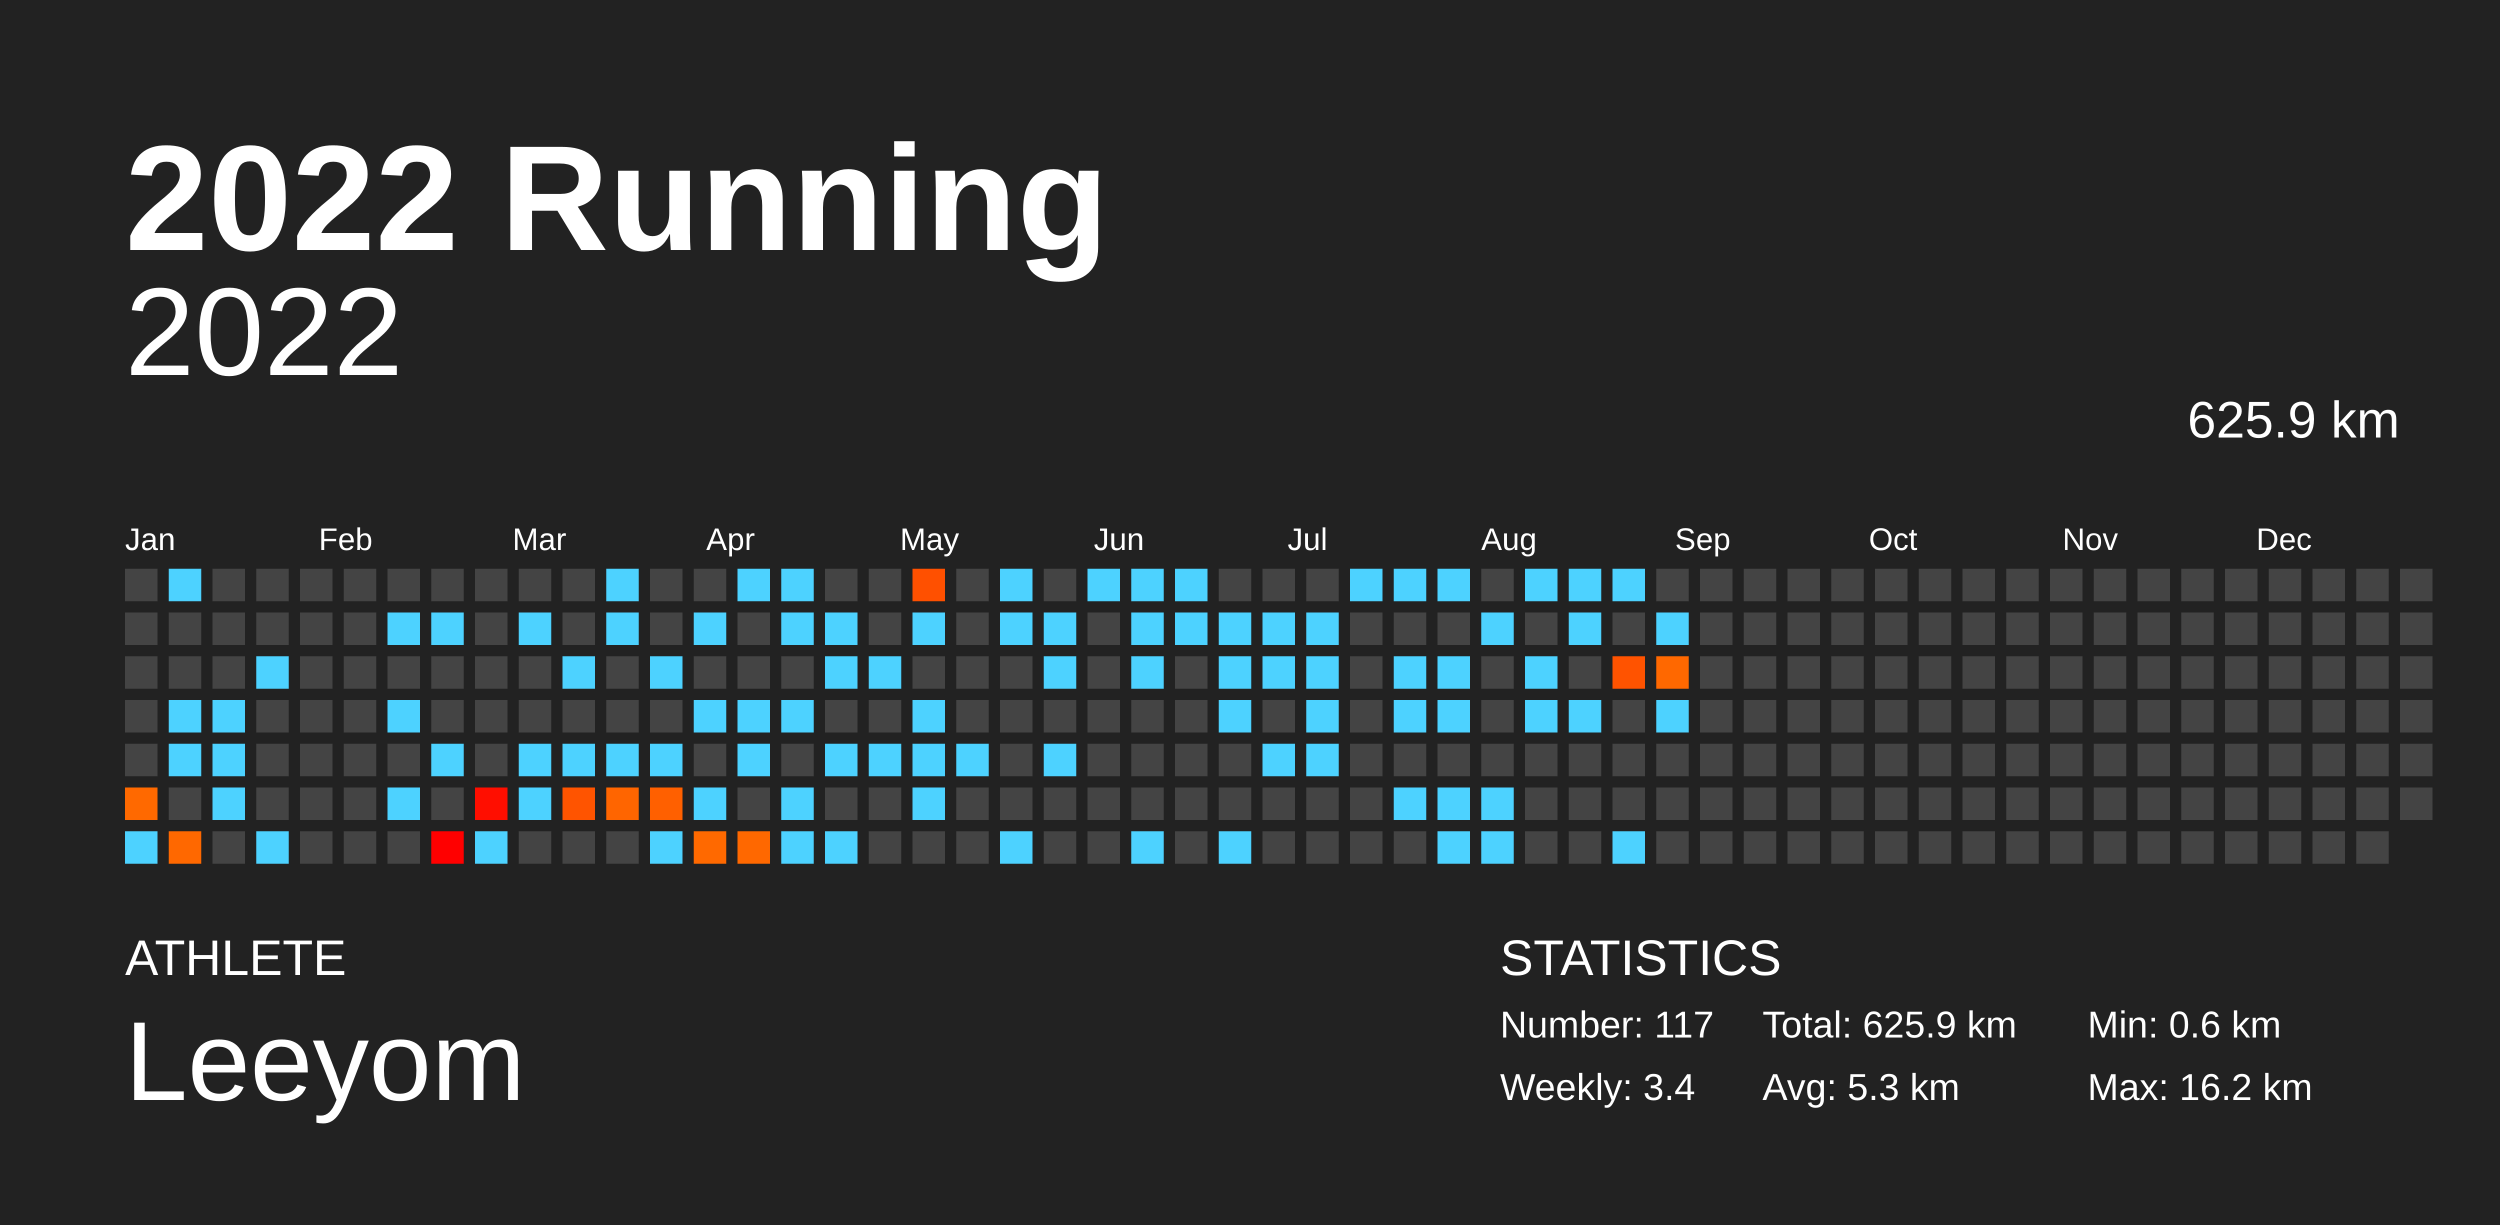
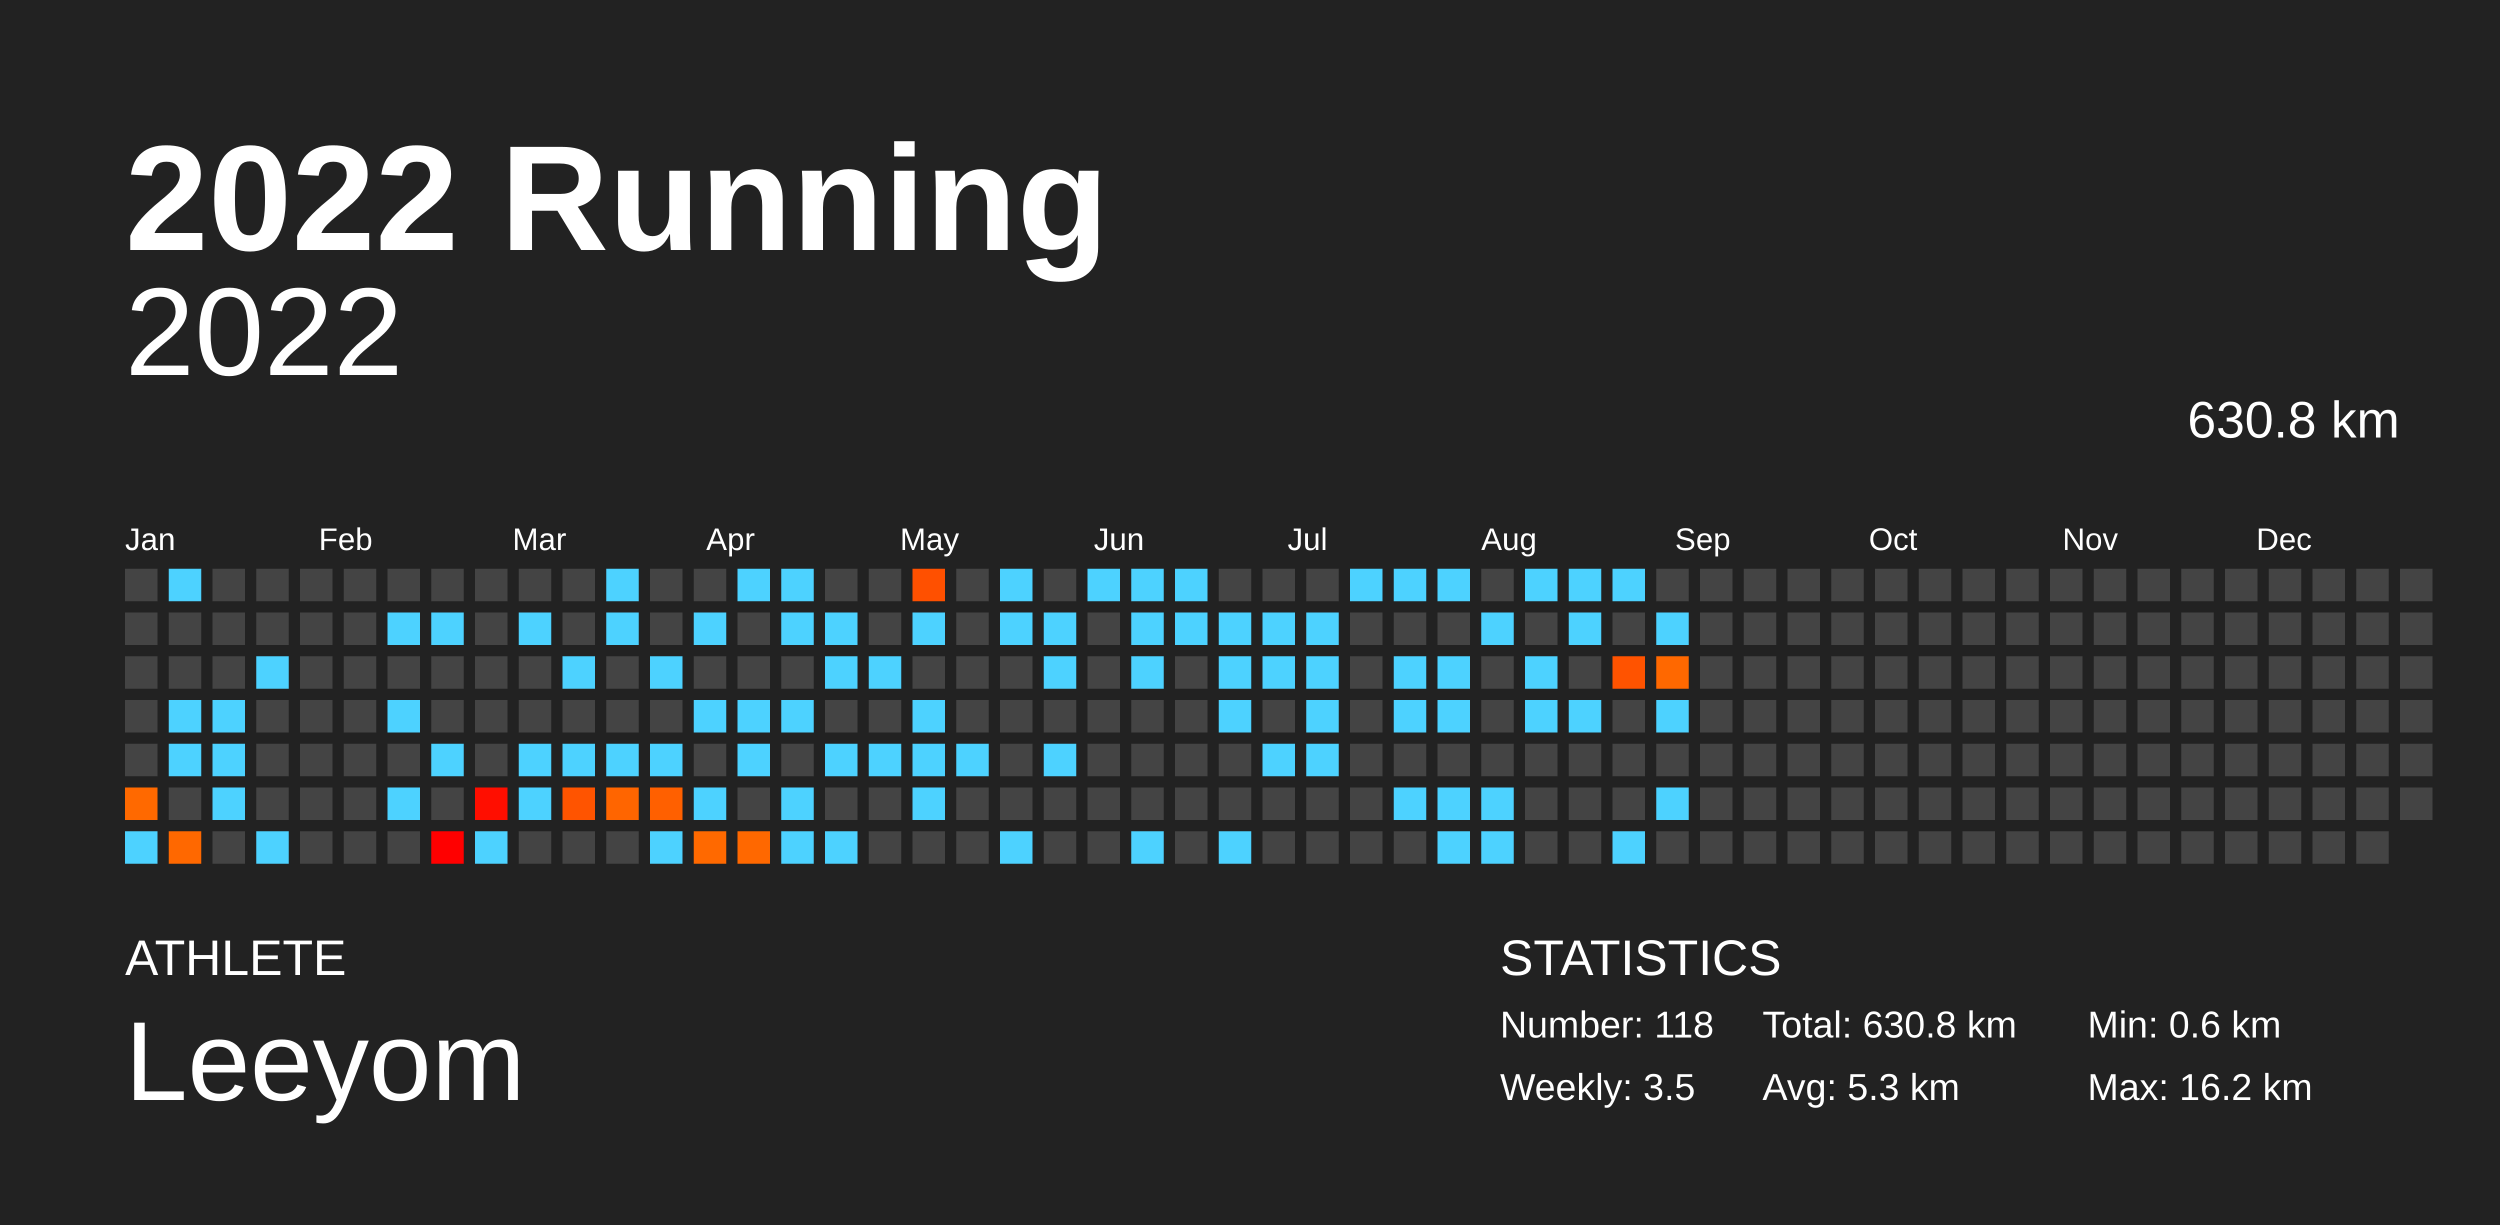
<svg xmlns="http://www.w3.org/2000/svg" baseProfile="full" height="98mm" version="1.1" viewBox="0,0,200,98" width="200mm">
  <defs />
  <rect fill="#222222" height="98" width="200" x="0" y="0" />
  <text fill="#FFFFFF" style="font-size:12px; font-family:Arial; font-weight:bold;" x="10" y="20">2022 Running</text>
  <text fill="#FFFFFF" style="font-size:4px; font-family:Arial" x="10" y="78">ATHLETE</text>
  <text fill="#FFFFFF" style="font-size:9px; font-family:Arial" x="10" y="88">Leeyom</text>
  <text fill="#FFFFFF" style="font-size:4px; font-family:Arial" x="120" y="78">STATISTICS</text>
-   <text fill="#FFFFFF" style="font-size:3px; font-family:Arial" x="120" y="83">Number: 117</text>
-   <text fill="#FFFFFF" style="font-size:3px; font-family:Arial" x="120" y="88">Weekly: 3.4</text>
-   <text fill="#FFFFFF" style="font-size:3px; font-family:Arial" x="141" y="83">Total: 625.9 km</text>
+   <text fill="#FFFFFF" style="font-size:3px; font-family:Arial" x="120" y="83">Number: 118</text>
+   <text fill="#FFFFFF" style="font-size:3px; font-family:Arial" x="120" y="88">Weekly: 3.5</text>
+   <text fill="#FFFFFF" style="font-size:3px; font-family:Arial" x="141" y="83">Total: 630.8 km</text>
  <text fill="#FFFFFF" style="font-size:3px; font-family:Arial" x="141" y="88">Avg: 5.3 km</text>
  <text fill="#FFFFFF" style="font-size:3px; font-family:Arial" x="167" y="83">Min: 0.6 km</text>
  <text fill="#FFFFFF" style="font-size:3px; font-family:Arial" x="167" y="88">Max: 16.2 km</text>
  <text alignment-baseline="hanging" fill="#FFFFFF" style="font-size:10.0px; font-family:Arial;" x="10" y="30">2022</text>
-   <text alignment-baseline="hanging" fill="#FFFFFF" style="font-size:4.125px; font-family:Arial;" x="175" y="35">625.9 km</text>
+   <text alignment-baseline="hanging" fill="#FFFFFF" style="font-size:4.125px; font-family:Arial;" x="175" y="35">630.8 km</text>
  <text fill="#FFFFFF" style="font-size:2.5px; font-family:Arial" x="10.0" y="44">Jan</text>
  <text fill="#FFFFFF" style="font-size:2.5px; font-family:Arial" x="25.5" y="44">Feb</text>
  <text fill="#FFFFFF" style="font-size:2.5px; font-family:Arial" x="41.0" y="44">Mar</text>
  <text fill="#FFFFFF" style="font-size:2.5px; font-family:Arial" x="56.5" y="44">Apr</text>
  <text fill="#FFFFFF" style="font-size:2.5px; font-family:Arial" x="72.0" y="44">May</text>
  <text fill="#FFFFFF" style="font-size:2.5px; font-family:Arial" x="87.5" y="44">Jun</text>
  <text fill="#FFFFFF" style="font-size:2.5px; font-family:Arial" x="103.0" y="44">Jul</text>
  <text fill="#FFFFFF" style="font-size:2.5px; font-family:Arial" x="118.5" y="44">Aug</text>
  <text fill="#FFFFFF" style="font-size:2.5px; font-family:Arial" x="134.0" y="44">Sep</text>
  <text fill="#FFFFFF" style="font-size:2.5px; font-family:Arial" x="149.5" y="44">Oct</text>
  <text fill="#FFFFFF" style="font-size:2.5px; font-family:Arial" x="165.0" y="44">Nov</text>
  <text fill="#FFFFFF" style="font-size:2.5px; font-family:Arial" x="180.5" y="44">Dec</text>
  <rect fill="#444444" height="2.6" width="2.6" x="10.0" y="45.5" />
  <rect fill="#444444" height="2.6" width="2.6" x="10.0" y="49.0" />
  <rect fill="#444444" height="2.6" width="2.6" x="10.0" y="52.5" />
  <rect fill="#444444" height="2.6" width="2.6" x="10.0" y="56.0" />
  <rect fill="#444444" height="2.6" width="2.6" x="10.0" y="59.5" />
  <rect fill="#ff6900" height="2.6" width="2.6" x="10.0" y="63.0" />
  <rect fill="#4dd2ff" height="2.6" width="2.6" x="10.0" y="66.5" />
  <rect fill="#4dd2ff" height="2.6" width="2.6" x="13.5" y="45.5" />
  <rect fill="#444444" height="2.6" width="2.6" x="13.5" y="49.0" />
  <rect fill="#444444" height="2.6" width="2.6" x="13.5" y="52.5" />
  <rect fill="#4dd2ff" height="2.6" width="2.6" x="13.5" y="56.0" />
  <rect fill="#4dd2ff" height="2.6" width="2.6" x="13.5" y="59.5" />
  <rect fill="#444444" height="2.6" width="2.6" x="13.5" y="63.0" />
  <rect fill="#ff6800" height="2.6" width="2.6" x="13.5" y="66.5" />
  <rect fill="#444444" height="2.6" width="2.6" x="17.0" y="45.5" />
  <rect fill="#444444" height="2.6" width="2.6" x="17.0" y="49.0" />
  <rect fill="#444444" height="2.6" width="2.6" x="17.0" y="52.5" />
  <rect fill="#4dd2ff" height="2.6" width="2.6" x="17.0" y="56.0" />
  <rect fill="#4dd2ff" height="2.6" width="2.6" x="17.0" y="59.5" />
  <rect fill="#4dd2ff" height="2.6" width="2.6" x="17.0" y="63.0" />
  <rect fill="#444444" height="2.6" width="2.6" x="17.0" y="66.5" />
  <rect fill="#444444" height="2.6" width="2.6" x="20.5" y="45.5" />
  <rect fill="#444444" height="2.6" width="2.6" x="20.5" y="49.0" />
  <rect fill="#4dd2ff" height="2.6" width="2.6" x="20.5" y="52.5" />
  <rect fill="#444444" height="2.6" width="2.6" x="20.5" y="56.0" />
  <rect fill="#444444" height="2.6" width="2.6" x="20.5" y="59.5" />
  <rect fill="#444444" height="2.6" width="2.6" x="20.5" y="63.0" />
  <rect fill="#4dd2ff" height="2.6" width="2.6" x="20.5" y="66.5" />
  <rect fill="#444444" height="2.6" width="2.6" x="24.0" y="45.5" />
  <rect fill="#444444" height="2.6" width="2.6" x="24.0" y="49.0" />
  <rect fill="#444444" height="2.6" width="2.6" x="24.0" y="52.5" />
  <rect fill="#444444" height="2.6" width="2.6" x="24.0" y="56.0" />
  <rect fill="#444444" height="2.6" width="2.6" x="24.0" y="59.5" />
  <rect fill="#444444" height="2.6" width="2.6" x="24.0" y="63.0" />
  <rect fill="#444444" height="2.6" width="2.6" x="24.0" y="66.5" />
  <rect fill="#444444" height="2.6" width="2.6" x="27.5" y="45.5" />
  <rect fill="#444444" height="2.6" width="2.6" x="27.5" y="49.0" />
  <rect fill="#444444" height="2.6" width="2.6" x="27.5" y="52.5" />
  <rect fill="#444444" height="2.6" width="2.6" x="27.5" y="56.0" />
  <rect fill="#444444" height="2.6" width="2.6" x="27.5" y="59.5" />
  <rect fill="#444444" height="2.6" width="2.6" x="27.5" y="63.0" />
  <rect fill="#444444" height="2.6" width="2.6" x="27.5" y="66.5" />
  <rect fill="#444444" height="2.6" width="2.6" x="31.0" y="45.5" />
  <rect fill="#4dd2ff" height="2.6" width="2.6" x="31.0" y="49.0" />
  <rect fill="#444444" height="2.6" width="2.6" x="31.0" y="52.5" />
  <rect fill="#4dd2ff" height="2.6" width="2.6" x="31.0" y="56.0" />
  <rect fill="#444444" height="2.6" width="2.6" x="31.0" y="59.5" />
  <rect fill="#4dd2ff" height="2.6" width="2.6" x="31.0" y="63.0" />
  <rect fill="#444444" height="2.6" width="2.6" x="31.0" y="66.5" />
  <rect fill="#444444" height="2.6" width="2.6" x="34.5" y="45.5" />
  <rect fill="#4dd2ff" height="2.6" width="2.6" x="34.5" y="49.0" />
  <rect fill="#444444" height="2.6" width="2.6" x="34.5" y="52.5" />
  <rect fill="#444444" height="2.6" width="2.6" x="34.5" y="56.0" />
  <rect fill="#4dd2ff" height="2.6" width="2.6" x="34.5" y="59.5" />
  <rect fill="#444444" height="2.6" width="2.6" x="34.5" y="63.0" />
  <rect fill="#ff0000" height="2.6" width="2.6" x="34.5" y="66.5" />
  <rect fill="#444444" height="2.6" width="2.6" x="38.0" y="45.5" />
  <rect fill="#444444" height="2.6" width="2.6" x="38.0" y="49.0" />
  <rect fill="#444444" height="2.6" width="2.6" x="38.0" y="52.5" />
  <rect fill="#444444" height="2.6" width="2.6" x="38.0" y="56.0" />
  <rect fill="#444444" height="2.6" width="2.6" x="38.0" y="59.5" />
  <rect fill="#ff0e00" height="2.6" width="2.6" x="38.0" y="63.0" />
  <rect fill="#4dd2ff" height="2.6" width="2.6" x="38.0" y="66.5" />
  <rect fill="#444444" height="2.6" width="2.6" x="41.5" y="45.5" />
  <rect fill="#4dd2ff" height="2.6" width="2.6" x="41.5" y="49.0" />
  <rect fill="#444444" height="2.6" width="2.6" x="41.5" y="52.5" />
  <rect fill="#444444" height="2.6" width="2.6" x="41.5" y="56.0" />
  <rect fill="#4dd2ff" height="2.6" width="2.6" x="41.5" y="59.5" />
  <rect fill="#4dd2ff" height="2.6" width="2.6" x="41.5" y="63.0" />
  <rect fill="#444444" height="2.6" width="2.6" x="41.5" y="66.5" />
  <rect fill="#444444" height="2.6" width="2.6" x="45.0" y="45.5" />
  <rect fill="#444444" height="2.6" width="2.6" x="45.0" y="49.0" />
  <rect fill="#4dd2ff" height="2.6" width="2.6" x="45.0" y="52.5" />
  <rect fill="#444444" height="2.6" width="2.6" x="45.0" y="56.0" />
  <rect fill="#4dd2ff" height="2.6" width="2.6" x="45.0" y="59.5" />
  <rect fill="#ff5400" height="2.6" width="2.6" x="45.0" y="63.0" />
  <rect fill="#444444" height="2.6" width="2.6" x="45.0" y="66.5" />
  <rect fill="#4dd2ff" height="2.6" width="2.6" x="48.5" y="45.5" />
  <rect fill="#4dd2ff" height="2.6" width="2.6" x="48.5" y="49.0" />
  <rect fill="#444444" height="2.6" width="2.6" x="48.5" y="52.5" />
  <rect fill="#444444" height="2.6" width="2.6" x="48.5" y="56.0" />
  <rect fill="#4dd2ff" height="2.6" width="2.6" x="48.5" y="59.5" />
  <rect fill="#ff6500" height="2.6" width="2.6" x="48.5" y="63.0" />
  <rect fill="#444444" height="2.6" width="2.6" x="48.5" y="66.5" />
  <rect fill="#444444" height="2.6" width="2.6" x="52.0" y="45.5" />
  <rect fill="#444444" height="2.6" width="2.6" x="52.0" y="49.0" />
  <rect fill="#4dd2ff" height="2.6" width="2.6" x="52.0" y="52.5" />
  <rect fill="#444444" height="2.6" width="2.6" x="52.0" y="56.0" />
  <rect fill="#4dd2ff" height="2.6" width="2.6" x="52.0" y="59.5" />
  <rect fill="#ff6000" height="2.6" width="2.6" x="52.0" y="63.0" />
  <rect fill="#4dd2ff" height="2.6" width="2.6" x="52.0" y="66.5" />
  <rect fill="#444444" height="2.6" width="2.6" x="55.5" y="45.5" />
  <rect fill="#4dd2ff" height="2.6" width="2.6" x="55.5" y="49.0" />
  <rect fill="#444444" height="2.6" width="2.6" x="55.5" y="52.5" />
  <rect fill="#4dd2ff" height="2.6" width="2.6" x="55.5" y="56.0" />
  <rect fill="#444444" height="2.6" width="2.6" x="55.5" y="59.5" />
  <rect fill="#4dd2ff" height="2.6" width="2.6" x="55.5" y="63.0" />
  <rect fill="#ff6900" height="2.6" width="2.6" x="55.5" y="66.5" />
  <rect fill="#4dd2ff" height="2.6" width="2.6" x="59.0" y="45.5" />
  <rect fill="#444444" height="2.6" width="2.6" x="59.0" y="49.0" />
  <rect fill="#444444" height="2.6" width="2.6" x="59.0" y="52.5" />
  <rect fill="#4dd2ff" height="2.6" width="2.6" x="59.0" y="56.0" />
  <rect fill="#4dd2ff" height="2.6" width="2.6" x="59.0" y="59.5" />
  <rect fill="#444444" height="2.6" width="2.6" x="59.0" y="63.0" />
  <rect fill="#ff6800" height="2.6" width="2.6" x="59.0" y="66.5" />
  <rect fill="#4dd2ff" height="2.6" width="2.6" x="62.5" y="45.5" />
  <rect fill="#4dd2ff" height="2.6" width="2.6" x="62.5" y="49.0" />
  <rect fill="#444444" height="2.6" width="2.6" x="62.5" y="52.5" />
  <rect fill="#4dd2ff" height="2.6" width="2.6" x="62.5" y="56.0" />
  <rect fill="#444444" height="2.6" width="2.6" x="62.5" y="59.5" />
  <rect fill="#4dd2ff" height="2.6" width="2.6" x="62.5" y="63.0" />
  <rect fill="#4dd2ff" height="2.6" width="2.6" x="62.5" y="66.5" />
  <rect fill="#444444" height="2.6" width="2.6" x="66.0" y="45.5" />
  <rect fill="#4dd2ff" height="2.6" width="2.6" x="66.0" y="49.0" />
  <rect fill="#4dd2ff" height="2.6" width="2.6" x="66.0" y="52.5" />
  <rect fill="#444444" height="2.6" width="2.6" x="66.0" y="56.0" />
  <rect fill="#4dd2ff" height="2.6" width="2.6" x="66.0" y="59.5" />
  <rect fill="#444444" height="2.6" width="2.6" x="66.0" y="63.0" />
  <rect fill="#4dd2ff" height="2.6" width="2.6" x="66.0" y="66.5" />
  <rect fill="#444444" height="2.6" width="2.6" x="69.5" y="45.5" />
  <rect fill="#444444" height="2.6" width="2.6" x="69.5" y="49.0" />
  <rect fill="#4dd2ff" height="2.6" width="2.6" x="69.5" y="52.5" />
  <rect fill="#444444" height="2.6" width="2.6" x="69.5" y="56.0" />
  <rect fill="#4dd2ff" height="2.6" width="2.6" x="69.5" y="59.5" />
  <rect fill="#444444" height="2.6" width="2.6" x="69.5" y="63.0" />
  <rect fill="#444444" height="2.6" width="2.6" x="69.5" y="66.5" />
  <rect fill="#ff5000" height="2.6" width="2.6" x="73.0" y="45.5" />
  <rect fill="#4dd2ff" height="2.6" width="2.6" x="73.0" y="49.0" />
  <rect fill="#444444" height="2.6" width="2.6" x="73.0" y="52.5" />
  <rect fill="#4dd2ff" height="2.6" width="2.6" x="73.0" y="56.0" />
  <rect fill="#4dd2ff" height="2.6" width="2.6" x="73.0" y="59.5" />
  <rect fill="#4dd2ff" height="2.6" width="2.6" x="73.0" y="63.0" />
  <rect fill="#444444" height="2.6" width="2.6" x="73.0" y="66.5" />
  <rect fill="#444444" height="2.6" width="2.6" x="76.5" y="45.5" />
  <rect fill="#444444" height="2.6" width="2.6" x="76.5" y="49.0" />
  <rect fill="#444444" height="2.6" width="2.6" x="76.5" y="52.5" />
  <rect fill="#444444" height="2.6" width="2.6" x="76.5" y="56.0" />
  <rect fill="#4dd2ff" height="2.6" width="2.6" x="76.5" y="59.5" />
  <rect fill="#444444" height="2.6" width="2.6" x="76.5" y="63.0" />
  <rect fill="#444444" height="2.6" width="2.6" x="76.5" y="66.5" />
  <rect fill="#4dd2ff" height="2.6" width="2.6" x="80.0" y="45.5" />
  <rect fill="#4dd2ff" height="2.6" width="2.6" x="80.0" y="49.0" />
  <rect fill="#444444" height="2.6" width="2.6" x="80.0" y="52.5" />
  <rect fill="#444444" height="2.6" width="2.6" x="80.0" y="56.0" />
  <rect fill="#444444" height="2.6" width="2.6" x="80.0" y="59.5" />
  <rect fill="#444444" height="2.6" width="2.6" x="80.0" y="63.0" />
  <rect fill="#4dd2ff" height="2.6" width="2.6" x="80.0" y="66.5" />
  <rect fill="#444444" height="2.6" width="2.6" x="83.5" y="45.5" />
  <rect fill="#4dd2ff" height="2.6" width="2.6" x="83.5" y="49.0" />
  <rect fill="#4dd2ff" height="2.6" width="2.6" x="83.5" y="52.5" />
  <rect fill="#444444" height="2.6" width="2.6" x="83.5" y="56.0" />
  <rect fill="#4dd2ff" height="2.6" width="2.6" x="83.5" y="59.5" />
  <rect fill="#444444" height="2.6" width="2.6" x="83.5" y="63.0" />
  <rect fill="#444444" height="2.6" width="2.6" x="83.5" y="66.5" />
  <rect fill="#4dd2ff" height="2.6" width="2.6" x="87.0" y="45.5" />
  <rect fill="#444444" height="2.6" width="2.6" x="87.0" y="49.0" />
  <rect fill="#444444" height="2.6" width="2.6" x="87.0" y="52.5" />
  <rect fill="#444444" height="2.6" width="2.6" x="87.0" y="56.0" />
  <rect fill="#444444" height="2.6" width="2.6" x="87.0" y="59.5" />
  <rect fill="#444444" height="2.6" width="2.6" x="87.0" y="63.0" />
  <rect fill="#444444" height="2.6" width="2.6" x="87.0" y="66.5" />
  <rect fill="#4dd2ff" height="2.6" width="2.6" x="90.5" y="45.5" />
  <rect fill="#4dd2ff" height="2.6" width="2.6" x="90.5" y="49.0" />
  <rect fill="#4dd2ff" height="2.6" width="2.6" x="90.5" y="52.5" />
  <rect fill="#444444" height="2.6" width="2.6" x="90.5" y="56.0" />
  <rect fill="#444444" height="2.6" width="2.6" x="90.5" y="59.5" />
  <rect fill="#444444" height="2.6" width="2.6" x="90.5" y="63.0" />
  <rect fill="#4dd2ff" height="2.6" width="2.6" x="90.5" y="66.5" />
  <rect fill="#4dd2ff" height="2.6" width="2.6" x="94.0" y="45.5" />
  <rect fill="#4dd2ff" height="2.6" width="2.6" x="94.0" y="49.0" />
  <rect fill="#444444" height="2.6" width="2.6" x="94.0" y="52.5" />
  <rect fill="#444444" height="2.6" width="2.6" x="94.0" y="56.0" />
  <rect fill="#444444" height="2.6" width="2.6" x="94.0" y="59.5" />
  <rect fill="#444444" height="2.6" width="2.6" x="94.0" y="63.0" />
  <rect fill="#444444" height="2.6" width="2.6" x="94.0" y="66.5" />
  <rect fill="#444444" height="2.6" width="2.6" x="97.5" y="45.5" />
  <rect fill="#4dd2ff" height="2.6" width="2.6" x="97.5" y="49.0" />
  <rect fill="#4dd2ff" height="2.6" width="2.6" x="97.5" y="52.5" />
  <rect fill="#4dd2ff" height="2.6" width="2.6" x="97.5" y="56.0" />
  <rect fill="#444444" height="2.6" width="2.6" x="97.5" y="59.5" />
  <rect fill="#444444" height="2.6" width="2.6" x="97.5" y="63.0" />
  <rect fill="#4dd2ff" height="2.6" width="2.6" x="97.5" y="66.5" />
  <rect fill="#444444" height="2.6" width="2.6" x="101.0" y="45.5" />
  <rect fill="#4dd2ff" height="2.6" width="2.6" x="101.0" y="49.0" />
  <rect fill="#4dd2ff" height="2.6" width="2.6" x="101.0" y="52.5" />
  <rect fill="#444444" height="2.6" width="2.6" x="101.0" y="56.0" />
  <rect fill="#4dd2ff" height="2.6" width="2.6" x="101.0" y="59.5" />
  <rect fill="#444444" height="2.6" width="2.6" x="101.0" y="63.0" />
  <rect fill="#444444" height="2.6" width="2.6" x="101.0" y="66.5" />
  <rect fill="#444444" height="2.6" width="2.6" x="104.5" y="45.5" />
  <rect fill="#4dd2ff" height="2.6" width="2.6" x="104.5" y="49.0" />
  <rect fill="#4dd2ff" height="2.6" width="2.6" x="104.5" y="52.5" />
  <rect fill="#4dd2ff" height="2.6" width="2.6" x="104.5" y="56.0" />
  <rect fill="#4dd2ff" height="2.6" width="2.6" x="104.5" y="59.5" />
  <rect fill="#444444" height="2.6" width="2.6" x="104.5" y="63.0" />
  <rect fill="#444444" height="2.6" width="2.6" x="104.5" y="66.5" />
  <rect fill="#4dd2ff" height="2.6" width="2.6" x="108.0" y="45.5" />
  <rect fill="#444444" height="2.6" width="2.6" x="108.0" y="49.0" />
  <rect fill="#444444" height="2.6" width="2.6" x="108.0" y="52.5" />
  <rect fill="#444444" height="2.6" width="2.6" x="108.0" y="56.0" />
  <rect fill="#444444" height="2.6" width="2.6" x="108.0" y="59.5" />
  <rect fill="#444444" height="2.6" width="2.6" x="108.0" y="63.0" />
  <rect fill="#444444" height="2.6" width="2.6" x="108.0" y="66.5" />
  <rect fill="#4dd2ff" height="2.6" width="2.6" x="111.5" y="45.5" />
  <rect fill="#444444" height="2.6" width="2.6" x="111.5" y="49.0" />
  <rect fill="#4dd2ff" height="2.6" width="2.6" x="111.5" y="52.5" />
  <rect fill="#4dd2ff" height="2.6" width="2.6" x="111.5" y="56.0" />
  <rect fill="#444444" height="2.6" width="2.6" x="111.5" y="59.5" />
  <rect fill="#4dd2ff" height="2.6" width="2.6" x="111.5" y="63.0" />
  <rect fill="#444444" height="2.6" width="2.6" x="111.5" y="66.5" />
  <rect fill="#4dd2ff" height="2.6" width="2.6" x="115.0" y="45.5" />
  <rect fill="#444444" height="2.6" width="2.6" x="115.0" y="49.0" />
  <rect fill="#4dd2ff" height="2.6" width="2.6" x="115.0" y="52.5" />
  <rect fill="#4dd2ff" height="2.6" width="2.6" x="115.0" y="56.0" />
  <rect fill="#444444" height="2.6" width="2.6" x="115.0" y="59.5" />
  <rect fill="#4dd2ff" height="2.6" width="2.6" x="115.0" y="63.0" />
  <rect fill="#4dd2ff" height="2.6" width="2.6" x="115.0" y="66.5" />
  <rect fill="#444444" height="2.6" width="2.6" x="118.5" y="45.5" />
  <rect fill="#4dd2ff" height="2.6" width="2.6" x="118.5" y="49.0" />
  <rect fill="#444444" height="2.6" width="2.6" x="118.5" y="52.5" />
  <rect fill="#444444" height="2.6" width="2.6" x="118.5" y="56.0" />
  <rect fill="#444444" height="2.6" width="2.6" x="118.5" y="59.5" />
  <rect fill="#4dd2ff" height="2.6" width="2.6" x="118.5" y="63.0" />
  <rect fill="#4dd2ff" height="2.6" width="2.6" x="118.5" y="66.5" />
  <rect fill="#4dd2ff" height="2.6" width="2.6" x="122.0" y="45.5" />
  <rect fill="#444444" height="2.6" width="2.6" x="122.0" y="49.0" />
  <rect fill="#4dd2ff" height="2.6" width="2.6" x="122.0" y="52.5" />
  <rect fill="#4dd2ff" height="2.6" width="2.6" x="122.0" y="56.0" />
  <rect fill="#444444" height="2.6" width="2.6" x="122.0" y="59.5" />
  <rect fill="#444444" height="2.6" width="2.6" x="122.0" y="63.0" />
  <rect fill="#444444" height="2.6" width="2.6" x="122.0" y="66.5" />
  <rect fill="#4dd2ff" height="2.6" width="2.6" x="125.5" y="45.5" />
  <rect fill="#4dd2ff" height="2.6" width="2.6" x="125.5" y="49.0" />
  <rect fill="#444444" height="2.6" width="2.6" x="125.5" y="52.5" />
  <rect fill="#4dd2ff" height="2.6" width="2.6" x="125.5" y="56.0" />
  <rect fill="#444444" height="2.6" width="2.6" x="125.5" y="59.5" />
  <rect fill="#444444" height="2.6" width="2.6" x="125.5" y="63.0" />
  <rect fill="#444444" height="2.6" width="2.6" x="125.5" y="66.5" />
  <rect fill="#4dd2ff" height="2.6" width="2.6" x="129.0" y="45.5" />
  <rect fill="#444444" height="2.6" width="2.6" x="129.0" y="49.0" />
  <rect fill="#ff5300" height="2.6" width="2.6" x="129.0" y="52.5" />
  <rect fill="#444444" height="2.6" width="2.6" x="129.0" y="56.0" />
  <rect fill="#444444" height="2.6" width="2.6" x="129.0" y="59.5" />
  <rect fill="#444444" height="2.6" width="2.6" x="129.0" y="63.0" />
  <rect fill="#4dd2ff" height="2.6" width="2.6" x="129.0" y="66.5" />
  <rect fill="#444444" height="2.6" width="2.6" x="132.5" y="45.5" />
  <rect fill="#4dd2ff" height="2.6" width="2.6" x="132.5" y="49.0" />
  <rect fill="#ff6800" height="2.6" width="2.6" x="132.5" y="52.5" />
  <rect fill="#4dd2ff" height="2.6" width="2.6" x="132.5" y="56.0" />
  <rect fill="#444444" height="2.6" width="2.6" x="132.5" y="59.5" />
-   <rect fill="#444444" height="2.6" width="2.6" x="132.5" y="63.0" />
+   <rect fill="#4dd2ff" height="2.6" width="2.6" x="132.5" y="63.0" />
  <rect fill="#444444" height="2.6" width="2.6" x="132.5" y="66.5" />
  <rect fill="#444444" height="2.6" width="2.6" x="136.0" y="45.5" />
  <rect fill="#444444" height="2.6" width="2.6" x="136.0" y="49.0" />
  <rect fill="#444444" height="2.6" width="2.6" x="136.0" y="52.5" />
  <rect fill="#444444" height="2.6" width="2.6" x="136.0" y="56.0" />
  <rect fill="#444444" height="2.6" width="2.6" x="136.0" y="59.5" />
  <rect fill="#444444" height="2.6" width="2.6" x="136.0" y="63.0" />
  <rect fill="#444444" height="2.6" width="2.6" x="136.0" y="66.5" />
  <rect fill="#444444" height="2.6" width="2.6" x="139.5" y="45.5" />
  <rect fill="#444444" height="2.6" width="2.6" x="139.5" y="49.0" />
  <rect fill="#444444" height="2.6" width="2.6" x="139.5" y="52.5" />
  <rect fill="#444444" height="2.6" width="2.6" x="139.5" y="56.0" />
  <rect fill="#444444" height="2.6" width="2.6" x="139.5" y="59.5" />
  <rect fill="#444444" height="2.6" width="2.6" x="139.5" y="63.0" />
  <rect fill="#444444" height="2.6" width="2.6" x="139.5" y="66.5" />
  <rect fill="#444444" height="2.6" width="2.6" x="143.0" y="45.5" />
  <rect fill="#444444" height="2.6" width="2.6" x="143.0" y="49.0" />
  <rect fill="#444444" height="2.6" width="2.6" x="143.0" y="52.5" />
  <rect fill="#444444" height="2.6" width="2.6" x="143.0" y="56.0" />
  <rect fill="#444444" height="2.6" width="2.6" x="143.0" y="59.5" />
  <rect fill="#444444" height="2.6" width="2.6" x="143.0" y="63.0" />
  <rect fill="#444444" height="2.6" width="2.6" x="143.0" y="66.5" />
  <rect fill="#444444" height="2.6" width="2.6" x="146.5" y="45.5" />
  <rect fill="#444444" height="2.6" width="2.6" x="146.5" y="49.0" />
  <rect fill="#444444" height="2.6" width="2.6" x="146.5" y="52.5" />
  <rect fill="#444444" height="2.6" width="2.6" x="146.5" y="56.0" />
  <rect fill="#444444" height="2.6" width="2.6" x="146.5" y="59.5" />
  <rect fill="#444444" height="2.6" width="2.6" x="146.5" y="63.0" />
  <rect fill="#444444" height="2.6" width="2.6" x="146.5" y="66.5" />
  <rect fill="#444444" height="2.6" width="2.6" x="150.0" y="45.5" />
  <rect fill="#444444" height="2.6" width="2.6" x="150.0" y="49.0" />
  <rect fill="#444444" height="2.6" width="2.6" x="150.0" y="52.5" />
  <rect fill="#444444" height="2.6" width="2.6" x="150.0" y="56.0" />
  <rect fill="#444444" height="2.6" width="2.6" x="150.0" y="59.5" />
  <rect fill="#444444" height="2.6" width="2.6" x="150.0" y="63.0" />
  <rect fill="#444444" height="2.6" width="2.6" x="150.0" y="66.5" />
  <rect fill="#444444" height="2.6" width="2.6" x="153.5" y="45.5" />
  <rect fill="#444444" height="2.6" width="2.6" x="153.5" y="49.0" />
  <rect fill="#444444" height="2.6" width="2.6" x="153.5" y="52.5" />
  <rect fill="#444444" height="2.6" width="2.6" x="153.5" y="56.0" />
  <rect fill="#444444" height="2.6" width="2.6" x="153.5" y="59.5" />
  <rect fill="#444444" height="2.6" width="2.6" x="153.5" y="63.0" />
  <rect fill="#444444" height="2.6" width="2.6" x="153.5" y="66.5" />
  <rect fill="#444444" height="2.6" width="2.6" x="157.0" y="45.5" />
  <rect fill="#444444" height="2.6" width="2.6" x="157.0" y="49.0" />
  <rect fill="#444444" height="2.6" width="2.6" x="157.0" y="52.5" />
  <rect fill="#444444" height="2.6" width="2.6" x="157.0" y="56.0" />
  <rect fill="#444444" height="2.6" width="2.6" x="157.0" y="59.5" />
  <rect fill="#444444" height="2.6" width="2.6" x="157.0" y="63.0" />
  <rect fill="#444444" height="2.6" width="2.6" x="157.0" y="66.5" />
  <rect fill="#444444" height="2.6" width="2.6" x="160.5" y="45.5" />
  <rect fill="#444444" height="2.6" width="2.6" x="160.5" y="49.0" />
  <rect fill="#444444" height="2.6" width="2.6" x="160.5" y="52.5" />
  <rect fill="#444444" height="2.6" width="2.6" x="160.5" y="56.0" />
  <rect fill="#444444" height="2.6" width="2.6" x="160.5" y="59.5" />
  <rect fill="#444444" height="2.6" width="2.6" x="160.5" y="63.0" />
  <rect fill="#444444" height="2.6" width="2.6" x="160.5" y="66.5" />
  <rect fill="#444444" height="2.6" width="2.6" x="164.0" y="45.5" />
  <rect fill="#444444" height="2.6" width="2.6" x="164.0" y="49.0" />
  <rect fill="#444444" height="2.6" width="2.6" x="164.0" y="52.5" />
  <rect fill="#444444" height="2.6" width="2.6" x="164.0" y="56.0" />
  <rect fill="#444444" height="2.6" width="2.6" x="164.0" y="59.5" />
  <rect fill="#444444" height="2.6" width="2.6" x="164.0" y="63.0" />
  <rect fill="#444444" height="2.6" width="2.6" x="164.0" y="66.5" />
  <rect fill="#444444" height="2.6" width="2.6" x="167.5" y="45.5" />
  <rect fill="#444444" height="2.6" width="2.6" x="167.5" y="49.0" />
  <rect fill="#444444" height="2.6" width="2.6" x="167.5" y="52.5" />
  <rect fill="#444444" height="2.6" width="2.6" x="167.5" y="56.0" />
  <rect fill="#444444" height="2.6" width="2.6" x="167.5" y="59.5" />
  <rect fill="#444444" height="2.6" width="2.6" x="167.5" y="63.0" />
  <rect fill="#444444" height="2.6" width="2.6" x="167.5" y="66.5" />
  <rect fill="#444444" height="2.6" width="2.6" x="171.0" y="45.5" />
  <rect fill="#444444" height="2.6" width="2.6" x="171.0" y="49.0" />
  <rect fill="#444444" height="2.6" width="2.6" x="171.0" y="52.5" />
  <rect fill="#444444" height="2.6" width="2.6" x="171.0" y="56.0" />
  <rect fill="#444444" height="2.6" width="2.6" x="171.0" y="59.5" />
  <rect fill="#444444" height="2.6" width="2.6" x="171.0" y="63.0" />
  <rect fill="#444444" height="2.6" width="2.6" x="171.0" y="66.5" />
  <rect fill="#444444" height="2.6" width="2.6" x="174.5" y="45.5" />
  <rect fill="#444444" height="2.6" width="2.6" x="174.5" y="49.0" />
  <rect fill="#444444" height="2.6" width="2.6" x="174.5" y="52.5" />
  <rect fill="#444444" height="2.6" width="2.6" x="174.5" y="56.0" />
  <rect fill="#444444" height="2.6" width="2.6" x="174.5" y="59.5" />
  <rect fill="#444444" height="2.6" width="2.6" x="174.5" y="63.0" />
  <rect fill="#444444" height="2.6" width="2.6" x="174.5" y="66.5" />
  <rect fill="#444444" height="2.6" width="2.6" x="178.0" y="45.5" />
  <rect fill="#444444" height="2.6" width="2.6" x="178.0" y="49.0" />
  <rect fill="#444444" height="2.6" width="2.6" x="178.0" y="52.5" />
  <rect fill="#444444" height="2.6" width="2.6" x="178.0" y="56.0" />
  <rect fill="#444444" height="2.6" width="2.6" x="178.0" y="59.5" />
  <rect fill="#444444" height="2.6" width="2.6" x="178.0" y="63.0" />
  <rect fill="#444444" height="2.6" width="2.6" x="178.0" y="66.5" />
  <rect fill="#444444" height="2.6" width="2.6" x="181.5" y="45.5" />
  <rect fill="#444444" height="2.6" width="2.6" x="181.5" y="49.0" />
  <rect fill="#444444" height="2.6" width="2.6" x="181.5" y="52.5" />
  <rect fill="#444444" height="2.6" width="2.6" x="181.5" y="56.0" />
  <rect fill="#444444" height="2.6" width="2.6" x="181.5" y="59.5" />
  <rect fill="#444444" height="2.6" width="2.6" x="181.5" y="63.0" />
  <rect fill="#444444" height="2.6" width="2.6" x="181.5" y="66.5" />
  <rect fill="#444444" height="2.6" width="2.6" x="185.0" y="45.5" />
  <rect fill="#444444" height="2.6" width="2.6" x="185.0" y="49.0" />
  <rect fill="#444444" height="2.6" width="2.6" x="185.0" y="52.5" />
  <rect fill="#444444" height="2.6" width="2.6" x="185.0" y="56.0" />
  <rect fill="#444444" height="2.6" width="2.6" x="185.0" y="59.5" />
  <rect fill="#444444" height="2.6" width="2.6" x="185.0" y="63.0" />
  <rect fill="#444444" height="2.6" width="2.6" x="185.0" y="66.5" />
  <rect fill="#444444" height="2.6" width="2.6" x="188.5" y="45.5" />
  <rect fill="#444444" height="2.6" width="2.6" x="188.5" y="49.0" />
  <rect fill="#444444" height="2.6" width="2.6" x="188.5" y="52.5" />
  <rect fill="#444444" height="2.6" width="2.6" x="188.5" y="56.0" />
  <rect fill="#444444" height="2.6" width="2.6" x="188.5" y="59.5" />
  <rect fill="#444444" height="2.6" width="2.6" x="188.5" y="63.0" />
  <rect fill="#444444" height="2.6" width="2.6" x="188.5" y="66.5" />
  <rect fill="#444444" height="2.6" width="2.6" x="192.0" y="45.5" />
  <rect fill="#444444" height="2.6" width="2.6" x="192.0" y="49.0" />
  <rect fill="#444444" height="2.6" width="2.6" x="192.0" y="52.5" />
  <rect fill="#444444" height="2.6" width="2.6" x="192.0" y="56.0" />
  <rect fill="#444444" height="2.6" width="2.6" x="192.0" y="59.5" />
  <rect fill="#444444" height="2.6" width="2.6" x="192.0" y="63.0" />
</svg>
